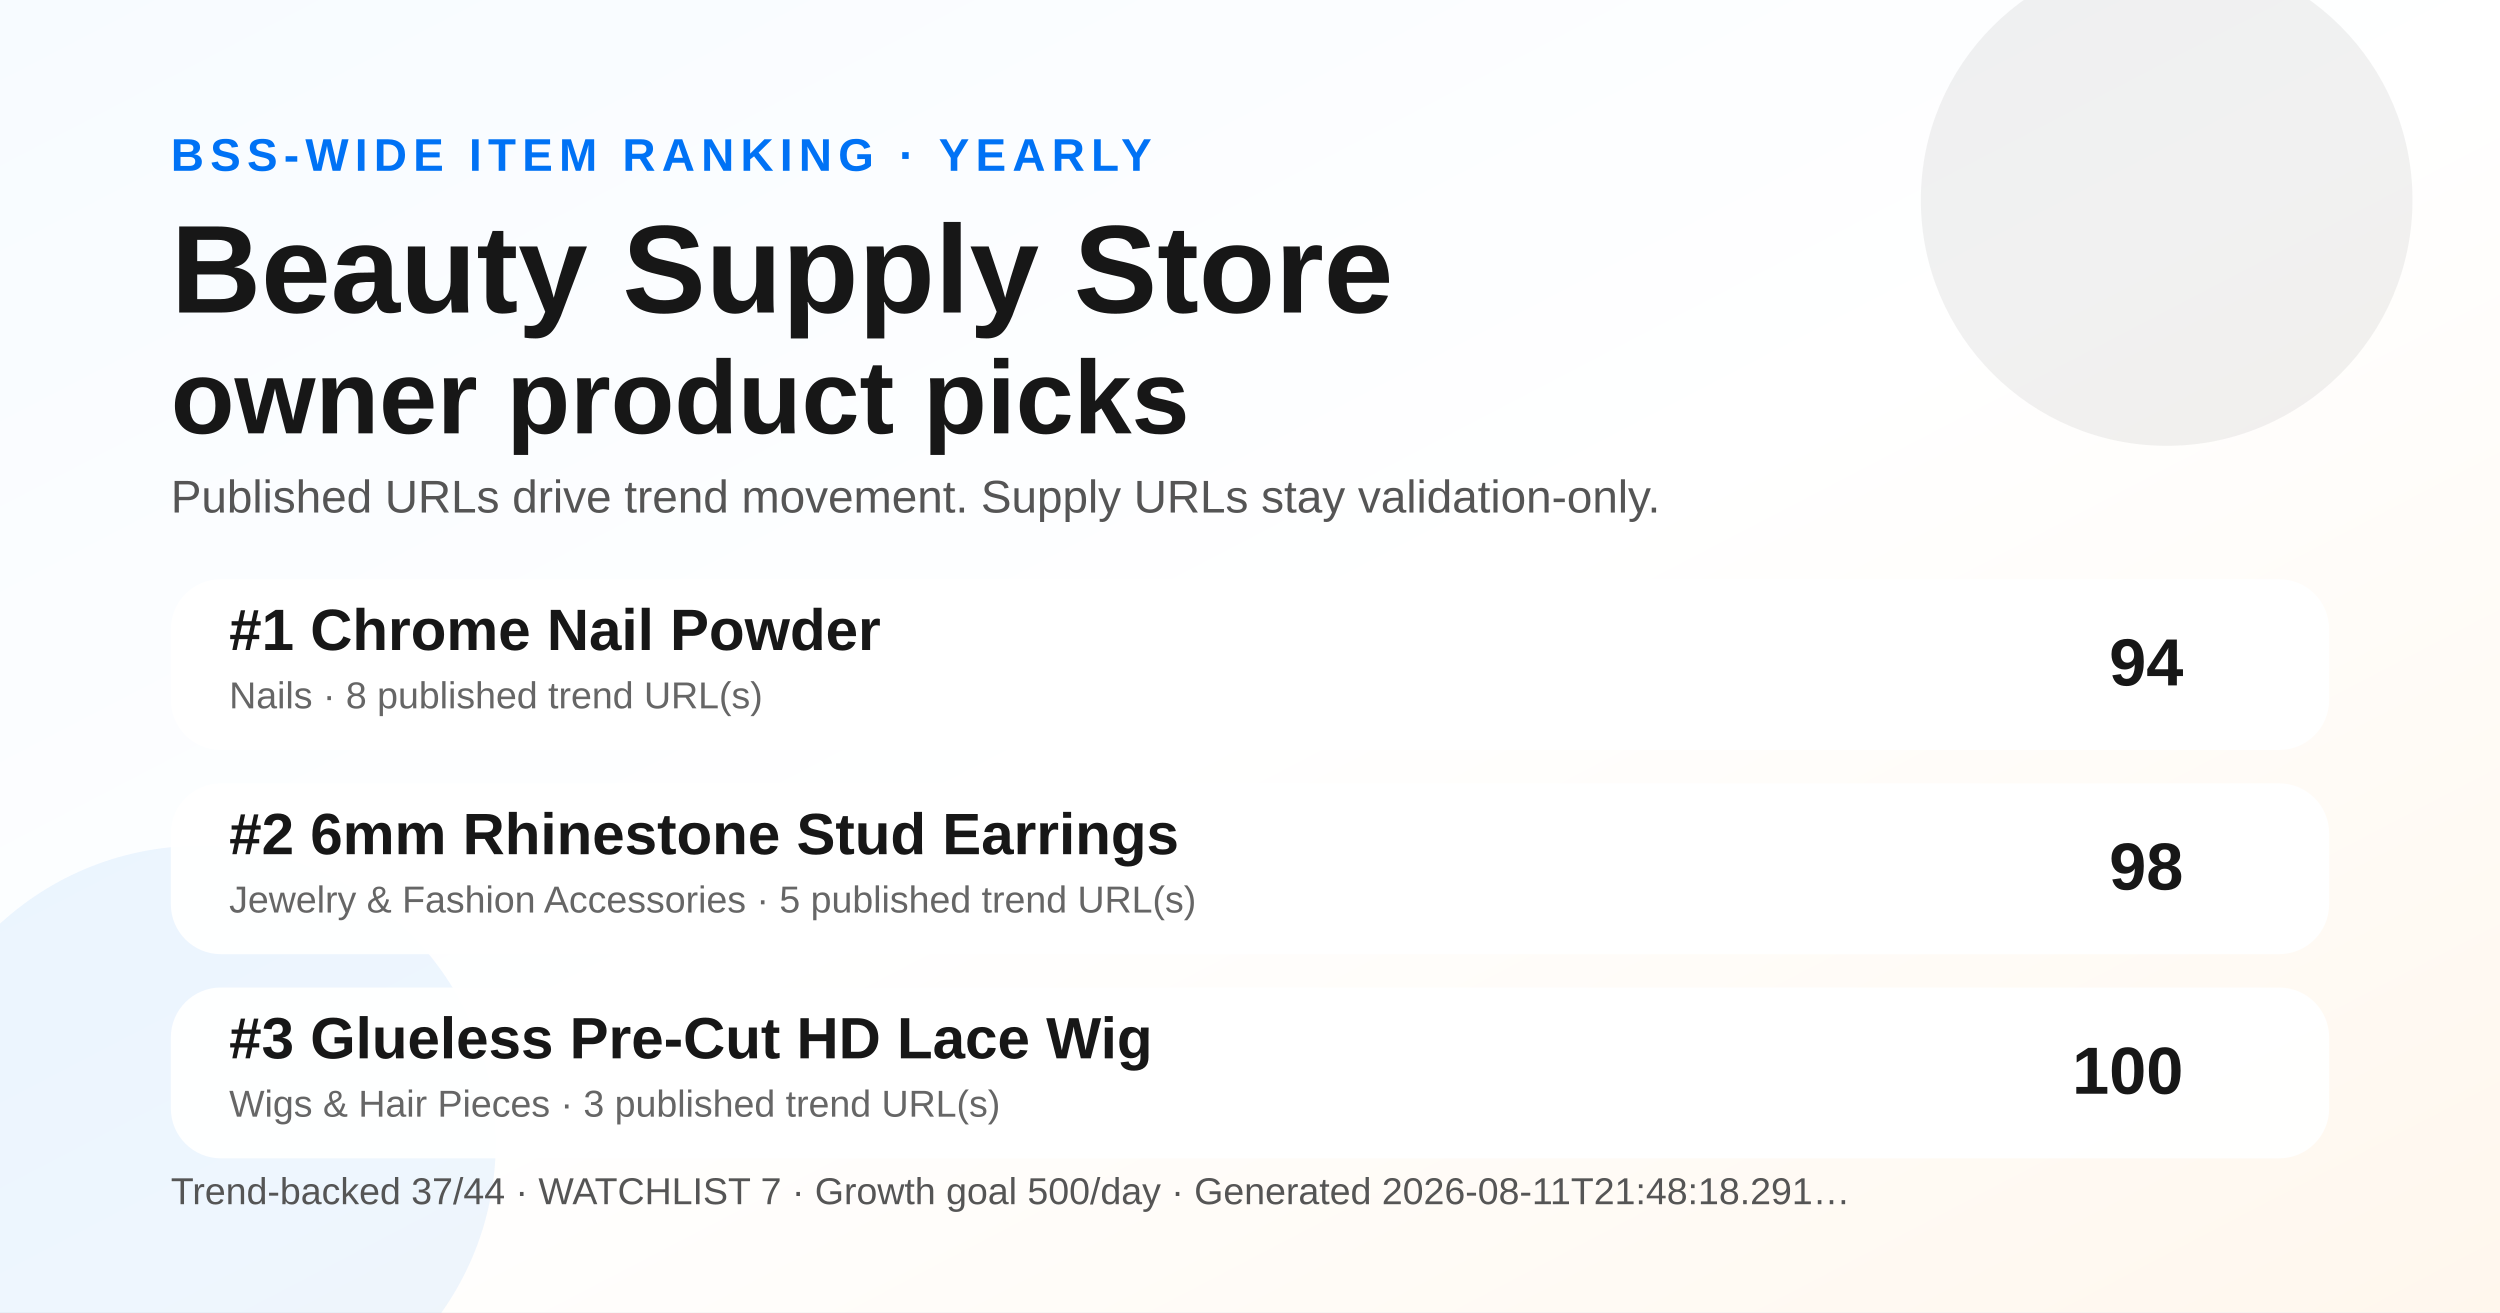
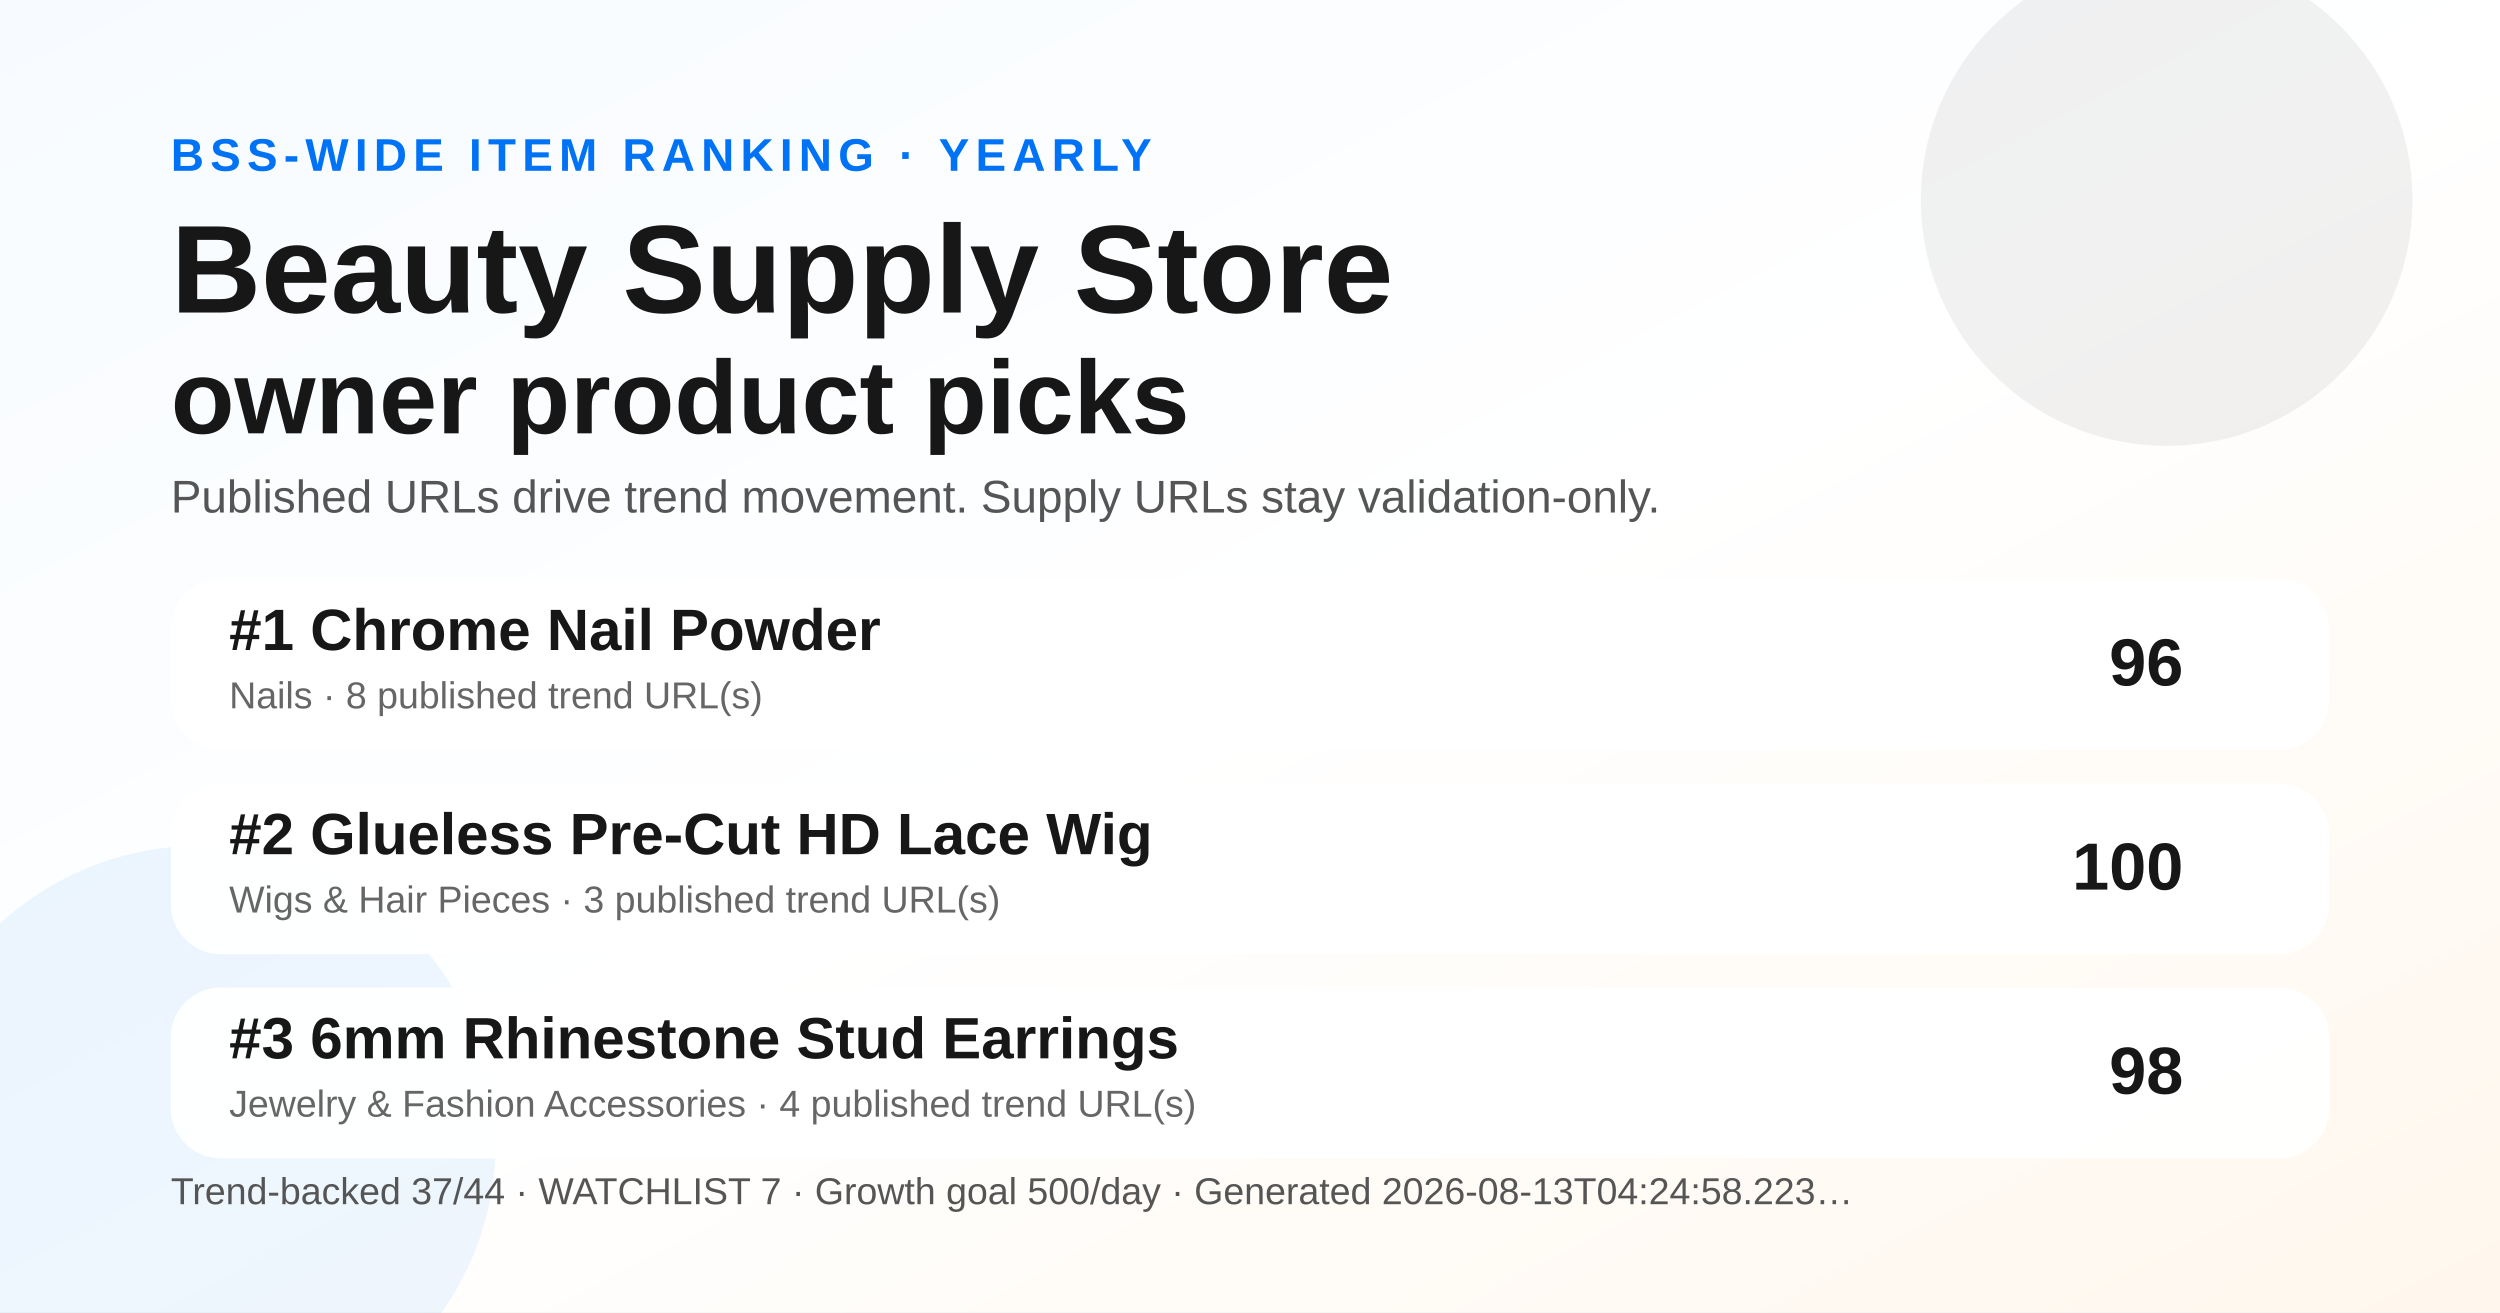
<svg xmlns="http://www.w3.org/2000/svg" width="1200" height="630" viewBox="0 0 1200 630" role="img" aria-label="Yearly BSS Trend Ranking social preview">
  <defs>
    <linearGradient id="bg" x1="0" y1="0" x2="1" y2="1">
      <stop offset="0" stop-color="#f7fbff" />
      <stop offset="0.52" stop-color="#ffffff" />
      <stop offset="1" stop-color="#fff7ed" />
    </linearGradient>
  </defs>
  <rect width="1200" height="630" fill="url(#bg)" />
  <circle cx="1040" cy="96" r="118" fill="#171717" opacity="0.06" />
  <circle cx="96" cy="548" r="142" fill="#0072f5" opacity="0.07" />
  <text x="82" y="82" font-family="Arial, Helvetica, sans-serif" font-size="22" font-weight="700" fill="#0072f5" letter-spacing="3">BSS-WIDE ITEM RANKING · YEARLY</text>
  <text x="82" y="150" font-family="Arial, Helvetica, sans-serif" font-size="60" font-weight="800" fill="#171717">Beauty Supply Store</text>
  <text x="82" y="208" font-family="Arial, Helvetica, sans-serif" font-size="50" font-weight="800" fill="#171717">owner product picks</text>
  <text x="82" y="246" font-family="Arial, Helvetica, sans-serif" font-size="22" fill="#555555">Published URLs drive trend movement. Supply URLs stay validation-only.</text>
  <g transform="translate(82 278)">
    <rect width="1036" height="82" rx="24" fill="#ffffff" opacity="0.96" />
    <text x="28" y="34" font-family="Arial, Helvetica, sans-serif" font-size="28" font-weight="700" fill="#171717">#1 Chrome Nail Powder</text>
    <text x="28" y="62" font-family="Arial, Helvetica, sans-serif" font-size="18" fill="#666666">Nails · 8 published trend URL(s)</text>
-     <text x="966" y="51" text-anchor="end" font-family="Arial, Helvetica, sans-serif" font-size="32" font-weight="700" fill="#171717">94</text>
+     <text x="966" y="51" text-anchor="end" font-family="Arial, Helvetica, sans-serif" font-size="32" font-weight="700" fill="#171717">96</text>
  </g>
  <g transform="translate(82 376)">
    <rect width="1036" height="82" rx="24" fill="#ffffff" opacity="0.96" />
-     <text x="28" y="34" font-family="Arial, Helvetica, sans-serif" font-size="28" font-weight="700" fill="#171717">#2 6mm Rhinestone Stud Earrings</text>
-     <text x="28" y="62" font-family="Arial, Helvetica, sans-serif" font-size="18" fill="#666666">Jewelry &amp; Fashion Accessories · 5 published trend URL(s)</text>
-     <text x="966" y="51" text-anchor="end" font-family="Arial, Helvetica, sans-serif" font-size="32" font-weight="700" fill="#171717">98</text>
+     <text x="28" y="34" font-family="Arial, Helvetica, sans-serif" font-size="28" font-weight="700" fill="#171717">#2 Glueless Pre-Cut HD Lace Wig</text>
+     <text x="28" y="62" font-family="Arial, Helvetica, sans-serif" font-size="18" fill="#666666">Wigs &amp; Hair Pieces · 3 published trend URL(s)</text>
+     <text x="966" y="51" text-anchor="end" font-family="Arial, Helvetica, sans-serif" font-size="32" font-weight="700" fill="#171717">100</text>
  </g>
  <g transform="translate(82 474)">
    <rect width="1036" height="82" rx="24" fill="#ffffff" opacity="0.96" />
-     <text x="28" y="34" font-family="Arial, Helvetica, sans-serif" font-size="28" font-weight="700" fill="#171717">#3 Glueless Pre-Cut HD Lace Wig</text>
-     <text x="28" y="62" font-family="Arial, Helvetica, sans-serif" font-size="18" fill="#666666">Wigs &amp; Hair Pieces · 3 published trend URL(s)</text>
-     <text x="966" y="51" text-anchor="end" font-family="Arial, Helvetica, sans-serif" font-size="32" font-weight="700" fill="#171717">100</text>
+     <text x="28" y="34" font-family="Arial, Helvetica, sans-serif" font-size="28" font-weight="700" fill="#171717">#3 6mm Rhinestone Stud Earrings</text>
+     <text x="28" y="62" font-family="Arial, Helvetica, sans-serif" font-size="18" fill="#666666">Jewelry &amp; Fashion Accessories · 4 published trend URL(s)</text>
+     <text x="966" y="51" text-anchor="end" font-family="Arial, Helvetica, sans-serif" font-size="32" font-weight="700" fill="#171717">98</text>
  </g>
  <g transform="translate(82 578)">
-     <text font-family="Arial, Helvetica, sans-serif" font-size="18" fill="#555555">Trend-backed 37/44 · WATCHLIST 7 · Growth goal 500/day · Generated 2026-08-11T21:48:18.291…</text>
+     <text font-family="Arial, Helvetica, sans-serif" font-size="18" fill="#555555">Trend-backed 37/44 · WATCHLIST 7 · Growth goal 500/day · Generated 2026-08-13T04:24:58.223…</text>
  </g>
</svg>
